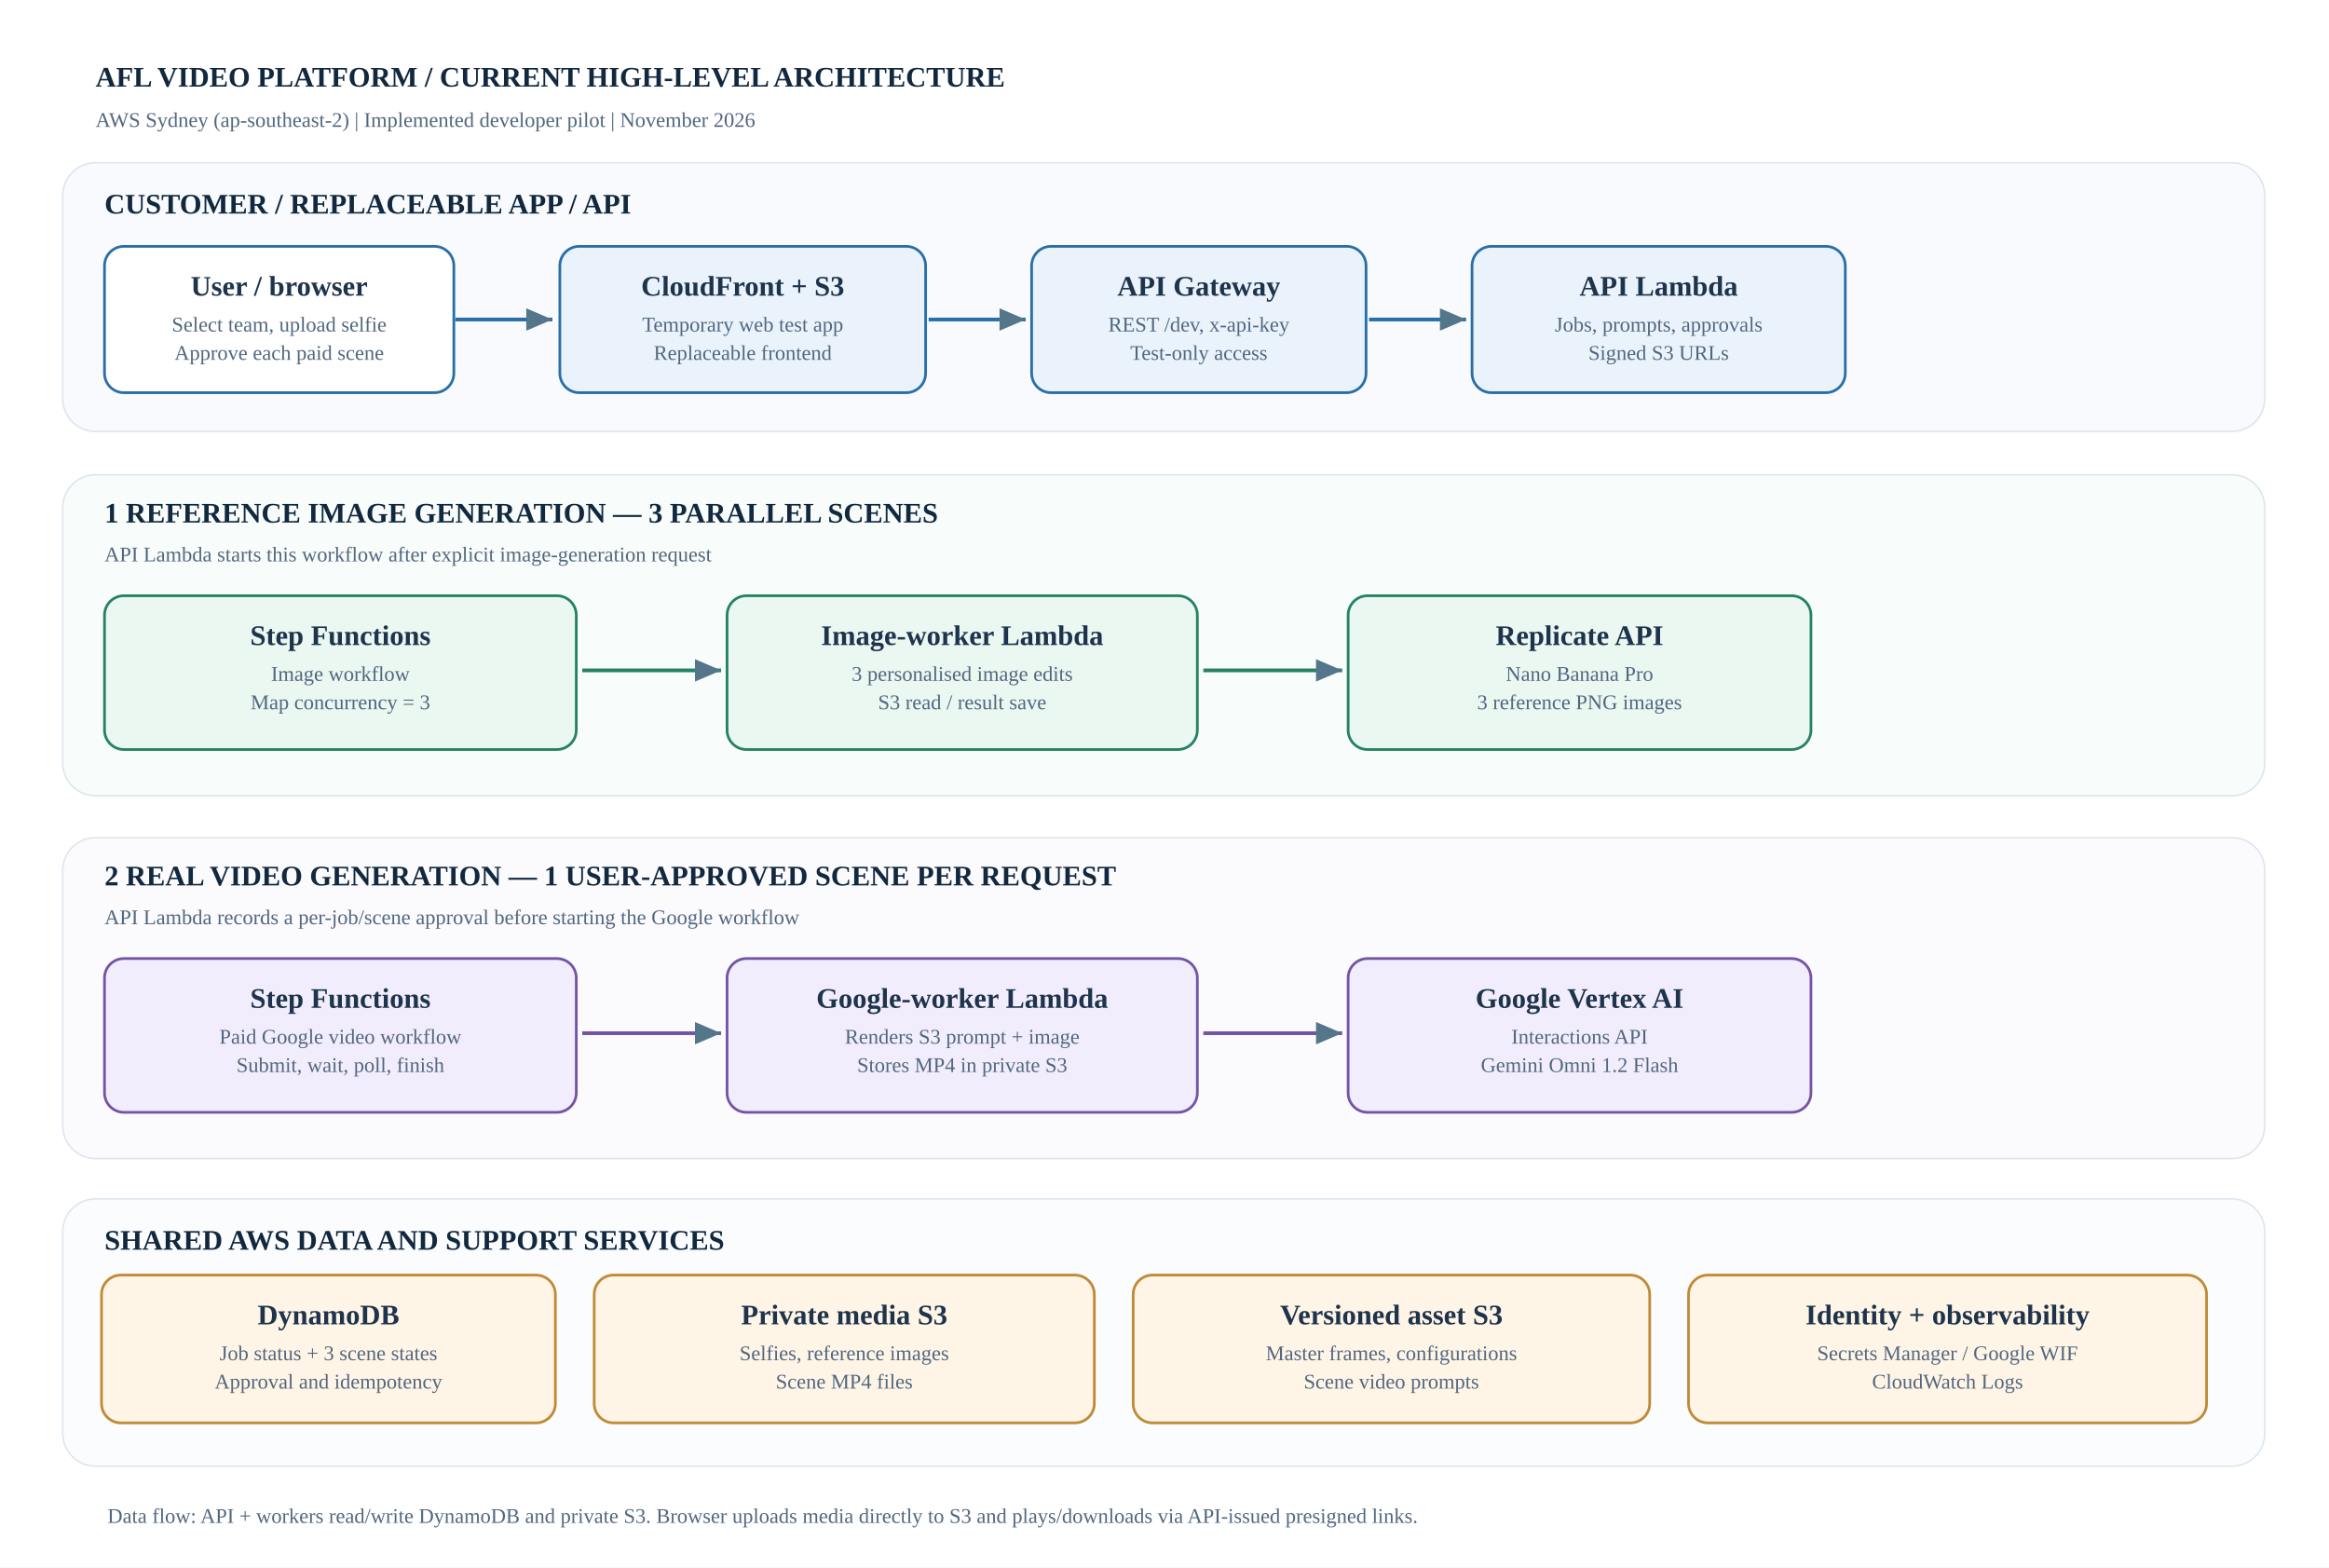
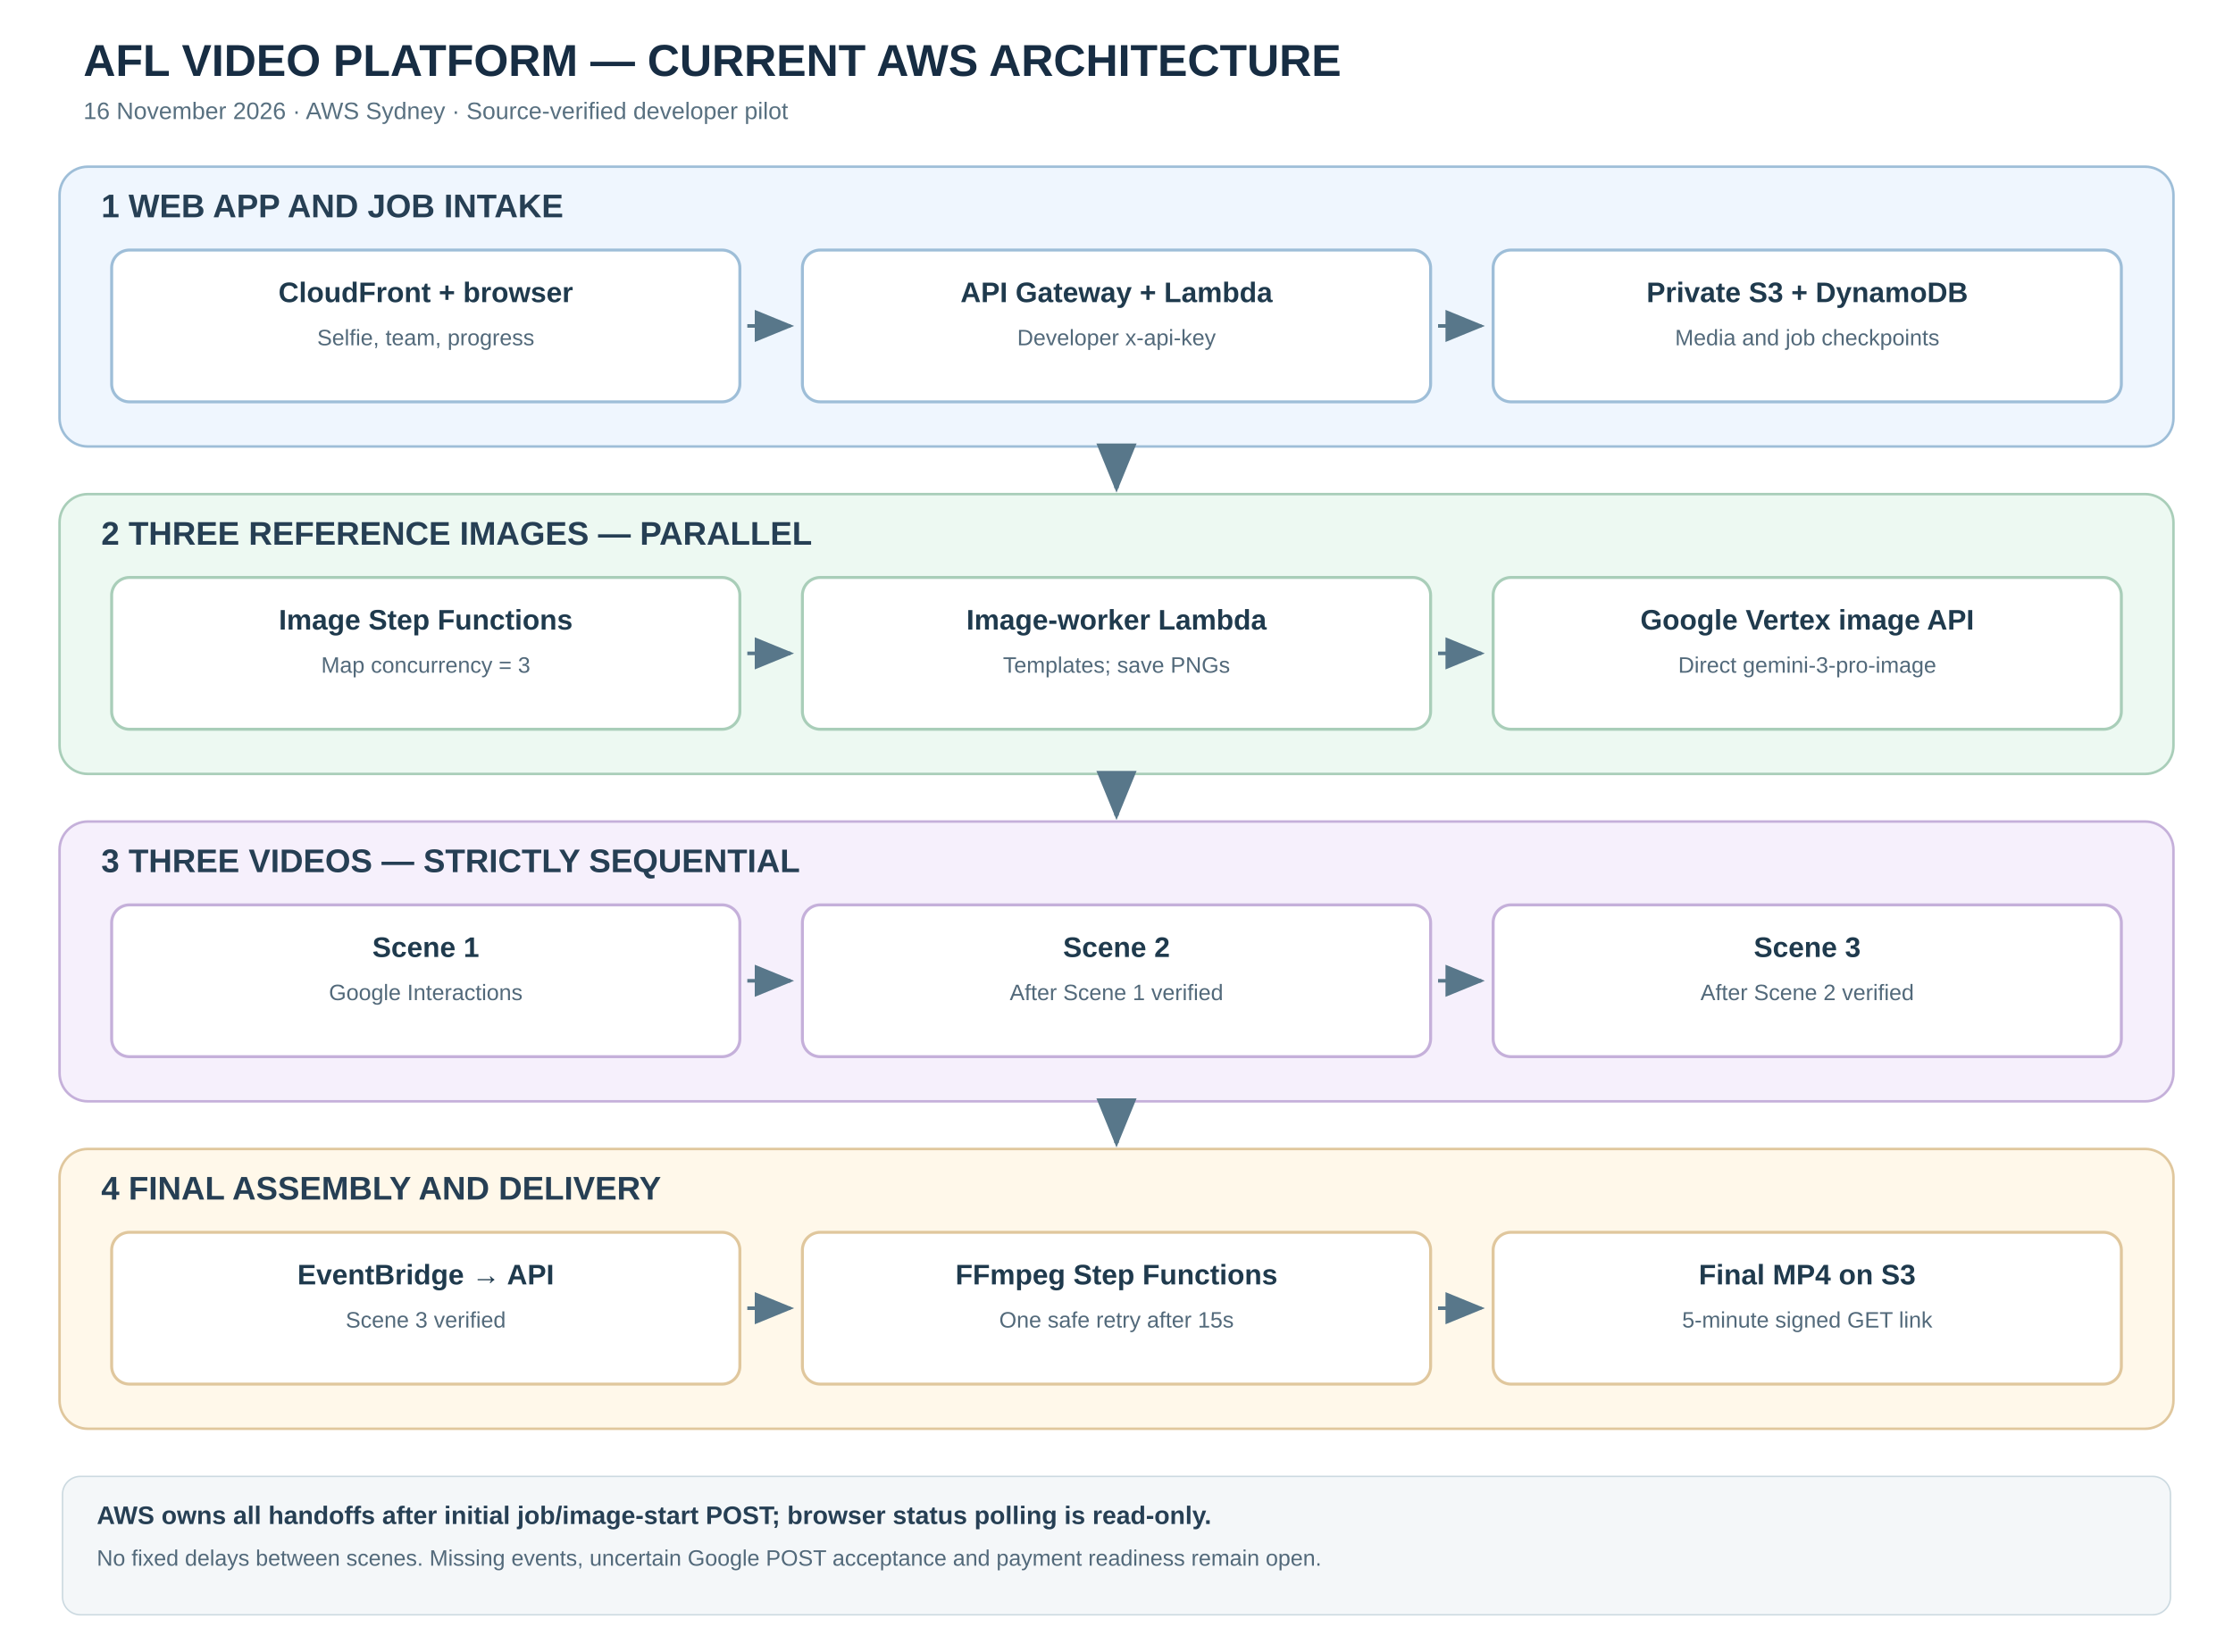
- <svg xmlns="http://www.w3.org/2000/svg" width="1560" height="1050" viewBox="0 0 1560 1050" role="img" aria-label="AFL video platform architecture diagram showing user to CloudFront, API Gateway, API Lambda, separate image and video Step Functions workflows, provider APIs and shared AWS data">
+ <svg xmlns="http://www.w3.org/2000/svg" width="1500" height="1110" viewBox="0 0 1500 1110" role="img" aria-label="AFL VIDEO PLATFORM — CURRENT AWS ARCHITECTURE. 16 November 2026  ·  AWS Sydney  ·  Source-verified developer pilot">
  <defs>
-     <marker id="arrow" markerWidth="10" markerHeight="10" refX="7" refY="3" orient="auto" markerUnits="strokeWidth">
-       <path d="M0 0 L7 3 L0 6Z" fill="#55758B" />
+     <marker id="arr" markerWidth="11" markerHeight="9" refX="10" refY="4.5" orient="auto">
+       <path d="M0 0L11 4.5L0 9Z" fill="#58778A" />
    </marker>
  </defs>
-   <rect width="1560" height="1050" fill="#FFFFFF" />
-   <text x="64" y="58" font-size="19" font-weight="750" fill="#11283F">AFL VIDEO PLATFORM  /  CURRENT HIGH-LEVEL ARCHITECTURE</text>
-   <text x="64" y="85" font-size="14" fill="#52677F">AWS Sydney (ap-southeast-2)   |   Implemented developer pilot   |   November 2026</text>
-   <rect x="42" y="109" width="1475" height="180" rx="22" fill="#F8FAFD" stroke="#DCE5ED" />
-   <text x="70" y="143" font-size="19" font-weight="750" fill="#11283F">CUSTOMER / REPLACEABLE APP / API</text>
-   <rect x="70" y="165" width="234" height="98" rx="13" fill="#FFFFFF" stroke="#2A6EA8" stroke-width="1.8" />
-   <text x="187" y="198" text-anchor="middle" font-size="19" font-weight="700" fill="#1E344C">User / browser</text>
-   <text x="187" y="222" text-anchor="middle" font-size="14" fill="#52677F">Select team, upload selfie</text>
-   <text x="187" y="241" text-anchor="middle" font-size="14" fill="#52677F">Approve each paid scene</text>
-   <rect x="375" y="165" width="245" height="98" rx="13" fill="#EAF3FC" stroke="#2A6EA8" stroke-width="1.8" />
-   <text x="497.5" y="198" text-anchor="middle" font-size="19" font-weight="700" fill="#1E344C">CloudFront + S3</text>
-   <text x="497.5" y="222" text-anchor="middle" font-size="14" fill="#52677F">Temporary web test app</text>
-   <text x="497.5" y="241" text-anchor="middle" font-size="14" fill="#52677F">Replaceable frontend</text>
-   <rect x="691" y="165" width="224" height="98" rx="13" fill="#EAF3FC" stroke="#2A6EA8" stroke-width="1.8" />
-   <text x="803" y="198" text-anchor="middle" font-size="19" font-weight="700" fill="#1E344C">API Gateway</text>
-   <text x="803" y="222" text-anchor="middle" font-size="14" fill="#52677F">REST /dev, x-api-key</text>
-   <text x="803" y="241" text-anchor="middle" font-size="14" fill="#52677F">Test-only access</text>
-   <rect x="986" y="165" width="250" height="98" rx="13" fill="#EAF3FC" stroke="#2A6EA8" stroke-width="1.8" />
-   <text x="1111" y="198" text-anchor="middle" font-size="19" font-weight="700" fill="#1E344C">API Lambda</text>
-   <text x="1111" y="222" text-anchor="middle" font-size="14" fill="#52677F">Jobs, prompts, approvals</text>
-   <text x="1111" y="241" text-anchor="middle" font-size="14" fill="#52677F">Signed S3 URLs</text>
-   <path d="M305 214 L370 214" fill="none" stroke="#2A6EA8" stroke-width="2.5" marker-end="url(#arrow)" />
-   <path d="M622 214 L687 214" fill="none" stroke="#2A6EA8" stroke-width="2.5" marker-end="url(#arrow)" />
-   <path d="M917 214 L982 214" fill="none" stroke="#2A6EA8" stroke-width="2.5" marker-end="url(#arrow)" />
-   <rect x="42" y="318" width="1475" height="215" rx="22" fill="#F8FCFA" stroke="#DCE5ED" />
-   <text x="70" y="350" font-size="19" font-weight="750" fill="#11283F">1   REFERENCE IMAGE GENERATION — 3 PARALLEL SCENES</text>
-   <text x="70" y="376" font-size="14" fill="#52677F">API Lambda starts this workflow after explicit image-generation request</text>
-   <rect x="70" y="399" width="316" height="103" rx="13" fill="#EBF7F1" stroke="#258264" stroke-width="1.8" />
-   <text x="228" y="432" text-anchor="middle" font-size="19" font-weight="700" fill="#1E344C">Step Functions</text>
-   <text x="228" y="456" text-anchor="middle" font-size="14" fill="#52677F">Image workflow</text>
-   <text x="228" y="475" text-anchor="middle" font-size="14" fill="#52677F">Map concurrency = 3</text>
-   <rect x="487" y="399" width="315" height="103" rx="13" fill="#EBF7F1" stroke="#258264" stroke-width="1.8" />
-   <text x="644.5" y="432" text-anchor="middle" font-size="19" font-weight="700" fill="#1E344C">Image-worker Lambda</text>
-   <text x="644.5" y="456" text-anchor="middle" font-size="14" fill="#52677F">3 personalised image edits</text>
-   <text x="644.5" y="475" text-anchor="middle" font-size="14" fill="#52677F">S3 read / result save</text>
-   <rect x="903" y="399" width="310" height="103" rx="13" fill="#EBF7F1" stroke="#258264" stroke-width="1.8" />
-   <text x="1058" y="432" text-anchor="middle" font-size="19" font-weight="700" fill="#1E344C">Replicate API</text>
-   <text x="1058" y="456" text-anchor="middle" font-size="14" fill="#52677F">Nano Banana Pro</text>
-   <text x="1058" y="475" text-anchor="middle" font-size="14" fill="#52677F">3 reference PNG images</text>
-   <path d="M390 449 L483 449" fill="none" stroke="#258264" stroke-width="2.5" marker-end="url(#arrow)" />
-   <path d="M806 449 L899 449" fill="none" stroke="#258264" stroke-width="2.5" marker-end="url(#arrow)" />
-   <rect x="42" y="561" width="1475" height="215" rx="22" fill="#FBFAFD" stroke="#DCE5ED" />
-   <text x="70" y="593" font-size="19" font-weight="750" fill="#11283F">2   REAL VIDEO GENERATION — 1 USER-APPROVED SCENE PER REQUEST</text>
-   <text x="70" y="619" font-size="14" fill="#52677F">API Lambda records a per-job/scene approval before starting the Google workflow</text>
-   <rect x="70" y="642" width="316" height="103" rx="13" fill="#F2EDFC" stroke="#7354A5" stroke-width="1.8" />
-   <text x="228" y="675" text-anchor="middle" font-size="19" font-weight="700" fill="#1E344C">Step Functions</text>
-   <text x="228" y="699" text-anchor="middle" font-size="14" fill="#52677F">Paid Google video workflow</text>
-   <text x="228" y="718" text-anchor="middle" font-size="14" fill="#52677F">Submit, wait, poll, finish</text>
-   <rect x="487" y="642" width="315" height="103" rx="13" fill="#F2EDFC" stroke="#7354A5" stroke-width="1.8" />
-   <text x="644.5" y="675" text-anchor="middle" font-size="19" font-weight="700" fill="#1E344C">Google-worker Lambda</text>
-   <text x="644.5" y="699" text-anchor="middle" font-size="14" fill="#52677F">Renders S3 prompt + image</text>
-   <text x="644.5" y="718" text-anchor="middle" font-size="14" fill="#52677F">Stores MP4 in private S3</text>
-   <rect x="903" y="642" width="310" height="103" rx="13" fill="#F2EDFC" stroke="#7354A5" stroke-width="1.8" />
-   <text x="1058" y="675" text-anchor="middle" font-size="19" font-weight="700" fill="#1E344C">Google Vertex AI</text>
-   <text x="1058" y="699" text-anchor="middle" font-size="14" fill="#52677F">Interactions API</text>
-   <text x="1058" y="718" text-anchor="middle" font-size="14" fill="#52677F">Gemini Omni 1.2 Flash</text>
-   <path d="M390 692 L483 692" fill="none" stroke="#7354A5" stroke-width="2.5" marker-end="url(#arrow)" />
-   <path d="M806 692 L899 692" fill="none" stroke="#7354A5" stroke-width="2.5" marker-end="url(#arrow)" />
-   <rect x="42" y="803" width="1475" height="179" rx="22" fill="#FBFCFD" stroke="#DCE5ED" />
-   <text x="70" y="837" font-size="19" font-weight="750" fill="#11283F">SHARED AWS DATA AND SUPPORT SERVICES</text>
-   <rect x="68" y="854" width="304" height="99" rx="13" fill="#FFF5E6" stroke="#C08A37" stroke-width="1.8" />
-   <text x="220" y="887" text-anchor="middle" font-size="19" font-weight="700" fill="#1E344C">DynamoDB</text>
-   <text x="220" y="911" text-anchor="middle" font-size="14" fill="#52677F">Job status + 3 scene states</text>
-   <text x="220" y="930" text-anchor="middle" font-size="14" fill="#52677F">Approval and idempotency</text>
-   <rect x="398" y="854" width="335" height="99" rx="13" fill="#FFF5E6" stroke="#C08A37" stroke-width="1.8" />
-   <text x="565.5" y="887" text-anchor="middle" font-size="19" font-weight="700" fill="#1E344C">Private media S3</text>
-   <text x="565.5" y="911" text-anchor="middle" font-size="14" fill="#52677F">Selfies, reference images</text>
-   <text x="565.5" y="930" text-anchor="middle" font-size="14" fill="#52677F">Scene MP4 files</text>
-   <rect x="759" y="854" width="346" height="99" rx="13" fill="#FFF5E6" stroke="#C08A37" stroke-width="1.8" />
-   <text x="932" y="887" text-anchor="middle" font-size="19" font-weight="700" fill="#1E344C">Versioned asset S3</text>
-   <text x="932" y="911" text-anchor="middle" font-size="14" fill="#52677F">Master frames, configurations</text>
-   <text x="932" y="930" text-anchor="middle" font-size="14" fill="#52677F">Scene video prompts</text>
-   <rect x="1131" y="854" width="347" height="99" rx="13" fill="#FFF5E6" stroke="#C08A37" stroke-width="1.8" />
-   <text x="1304.5" y="887" text-anchor="middle" font-size="19" font-weight="700" fill="#1E344C">Identity + observability</text>
-   <text x="1304.5" y="911" text-anchor="middle" font-size="14" fill="#52677F">Secrets Manager / Google WIF</text>
-   <text x="1304.5" y="930" text-anchor="middle" font-size="14" fill="#52677F">CloudWatch Logs</text>
-   <text x="72" y="1020" font-size="14" fill="#52677F">Data flow: API + workers read/write DynamoDB and private S3. Browser uploads media directly to S3 and plays/downloads via API-issued presigned links.</text>
+   <rect width="1500" height="1110" fill="#fff" />
+   <g font-family="Arial, Helvetica, sans-serif">
+     <text x="56" y="51" font-size="30" font-weight="700" fill="#172D43">AFL VIDEO PLATFORM — CURRENT AWS ARCHITECTURE</text>
+     <text x="56" y="80" font-size="16" fill="#587080">16 November 2026  ·  AWS Sydney  ·  Source-verified developer pilot</text>
+     <rect x="40" y="112" width="1420" height="188" rx="19" fill="#EFF6FE" stroke="#9EBED8" stroke-width="1.7" />
+     <text x="68" y="146" font-size="22" font-weight="700" fill="#263F54">1   WEB APP AND JOB INTAKE</text>
+     <rect x="75" y="168" width="422" height="102" rx="12" fill="#fff" stroke="#9EBED8" stroke-width="2" />
+     <text x="286" y="203" font-size="19" font-weight="700" text-anchor="middle" fill="#1F3A4D">CloudFront + browser</text>
+     <text x="286" y="232" font-size="15" text-anchor="middle" fill="#52697A">Selfie, team, progress</text>
+     <path d="M502 219H531" stroke="#58778A" stroke-width="2.4" fill="none" marker-end="url(#arr)" />
+     <rect x="539" y="168" width="422" height="102" rx="12" fill="#fff" stroke="#9EBED8" stroke-width="2" />
+     <text x="750" y="203" font-size="19" font-weight="700" text-anchor="middle" fill="#1F3A4D">API Gateway + Lambda</text>
+     <text x="750" y="232" font-size="15" text-anchor="middle" fill="#52697A">Developer x-api-key</text>
+     <path d="M966 219H995" stroke="#58778A" stroke-width="2.4" fill="none" marker-end="url(#arr)" />
+     <rect x="1003" y="168" width="422" height="102" rx="12" fill="#fff" stroke="#9EBED8" stroke-width="2" />
+     <text x="1214" y="203" font-size="19" font-weight="700" text-anchor="middle" fill="#1F3A4D">Private S3 + DynamoDB</text>
+     <text x="1214" y="232" font-size="15" text-anchor="middle" fill="#52697A">Media and job checkpoints</text>
+     <path d="M750 301V328" stroke="#58778A" stroke-width="3" fill="none" marker-end="url(#arr)" />
+     <rect x="40" y="332" width="1420" height="188" rx="19" fill="#EDF9F2" stroke="#A9CEB9" stroke-width="1.7" />
+     <text x="68" y="366" font-size="22" font-weight="700" fill="#263F54">2   THREE REFERENCE IMAGES — PARALLEL</text>
+     <rect x="75" y="388" width="422" height="102" rx="12" fill="#fff" stroke="#A9CEB9" stroke-width="2" />
+     <text x="286" y="423" font-size="19" font-weight="700" text-anchor="middle" fill="#1F3A4D">Image Step Functions</text>
+     <text x="286" y="452" font-size="15" text-anchor="middle" fill="#52697A">Map concurrency = 3</text>
+     <path d="M502 439H531" stroke="#58778A" stroke-width="2.4" fill="none" marker-end="url(#arr)" />
+     <rect x="539" y="388" width="422" height="102" rx="12" fill="#fff" stroke="#A9CEB9" stroke-width="2" />
+     <text x="750" y="423" font-size="19" font-weight="700" text-anchor="middle" fill="#1F3A4D">Image-worker Lambda</text>
+     <text x="750" y="452" font-size="15" text-anchor="middle" fill="#52697A">Templates; save PNGs</text>
+     <path d="M966 439H995" stroke="#58778A" stroke-width="2.4" fill="none" marker-end="url(#arr)" />
+     <rect x="1003" y="388" width="422" height="102" rx="12" fill="#fff" stroke="#A9CEB9" stroke-width="2" />
+     <text x="1214" y="423" font-size="19" font-weight="700" text-anchor="middle" fill="#1F3A4D">Google Vertex image API</text>
+     <text x="1214" y="452" font-size="15" text-anchor="middle" fill="#52697A">Direct gemini-3-pro-image</text>
+     <path d="M750 521V548" stroke="#58778A" stroke-width="3" fill="none" marker-end="url(#arr)" />
+     <rect x="40" y="552" width="1420" height="188" rx="19" fill="#F6F0FC" stroke="#C5B0DA" stroke-width="1.7" />
+     <text x="68" y="586" font-size="22" font-weight="700" fill="#263F54">3   THREE VIDEOS — STRICTLY SEQUENTIAL</text>
+     <rect x="75" y="608" width="422" height="102" rx="12" fill="#fff" stroke="#C5B0DA" stroke-width="2" />
+     <text x="286" y="643" font-size="19" font-weight="700" text-anchor="middle" fill="#1F3A4D">Scene 1</text>
+     <text x="286" y="672" font-size="15" text-anchor="middle" fill="#52697A">Google Interactions</text>
+     <path d="M502 659H531" stroke="#58778A" stroke-width="2.4" fill="none" marker-end="url(#arr)" />
+     <rect x="539" y="608" width="422" height="102" rx="12" fill="#fff" stroke="#C5B0DA" stroke-width="2" />
+     <text x="750" y="643" font-size="19" font-weight="700" text-anchor="middle" fill="#1F3A4D">Scene 2</text>
+     <text x="750" y="672" font-size="15" text-anchor="middle" fill="#52697A">After Scene 1 verified</text>
+     <path d="M966 659H995" stroke="#58778A" stroke-width="2.4" fill="none" marker-end="url(#arr)" />
+     <rect x="1003" y="608" width="422" height="102" rx="12" fill="#fff" stroke="#C5B0DA" stroke-width="2" />
+     <text x="1214" y="643" font-size="19" font-weight="700" text-anchor="middle" fill="#1F3A4D">Scene 3</text>
+     <text x="1214" y="672" font-size="15" text-anchor="middle" fill="#52697A">After Scene 2 verified</text>
+     <path d="M750 741V768" stroke="#58778A" stroke-width="3" fill="none" marker-end="url(#arr)" />
+     <rect x="40" y="772" width="1420" height="188" rx="19" fill="#FFF8EA" stroke="#E0C79D" stroke-width="1.7" />
+     <text x="68" y="806" font-size="22" font-weight="700" fill="#263F54">4   FINAL ASSEMBLY AND DELIVERY</text>
+     <rect x="75" y="828" width="422" height="102" rx="12" fill="#fff" stroke="#E0C79D" stroke-width="2" />
+     <text x="286" y="863" font-size="19" font-weight="700" text-anchor="middle" fill="#1F3A4D">EventBridge → API</text>
+     <text x="286" y="892" font-size="15" text-anchor="middle" fill="#52697A">Scene 3 verified</text>
+     <path d="M502 879H531" stroke="#58778A" stroke-width="2.4" fill="none" marker-end="url(#arr)" />
+     <rect x="539" y="828" width="422" height="102" rx="12" fill="#fff" stroke="#E0C79D" stroke-width="2" />
+     <text x="750" y="863" font-size="19" font-weight="700" text-anchor="middle" fill="#1F3A4D">FFmpeg Step Functions</text>
+     <text x="750" y="892" font-size="15" text-anchor="middle" fill="#52697A">One safe retry after 15s</text>
+     <path d="M966 879H995" stroke="#58778A" stroke-width="2.4" fill="none" marker-end="url(#arr)" />
+     <rect x="1003" y="828" width="422" height="102" rx="12" fill="#fff" stroke="#E0C79D" stroke-width="2" />
+     <text x="1214" y="863" font-size="19" font-weight="700" text-anchor="middle" fill="#1F3A4D">Final MP4 on S3</text>
+     <text x="1214" y="892" font-size="15" text-anchor="middle" fill="#52697A">5-minute signed GET link</text>
+     <rect x="42" y="992" width="1416" height="93" rx="12" fill="#F4F7F9" stroke="#CBD9E0" />
+     <text x="65" y="1024" font-size="17" font-weight="700" fill="#263F54">AWS owns all handoffs after initial job/image-start POST; browser status polling is read-only.</text>
+     <text x="65" y="1052" font-size="15" fill="#52697A">No fixed delays between scenes. Missing events, uncertain Google POST acceptance and payment readiness remain open.</text>
+   </g>
</svg>
